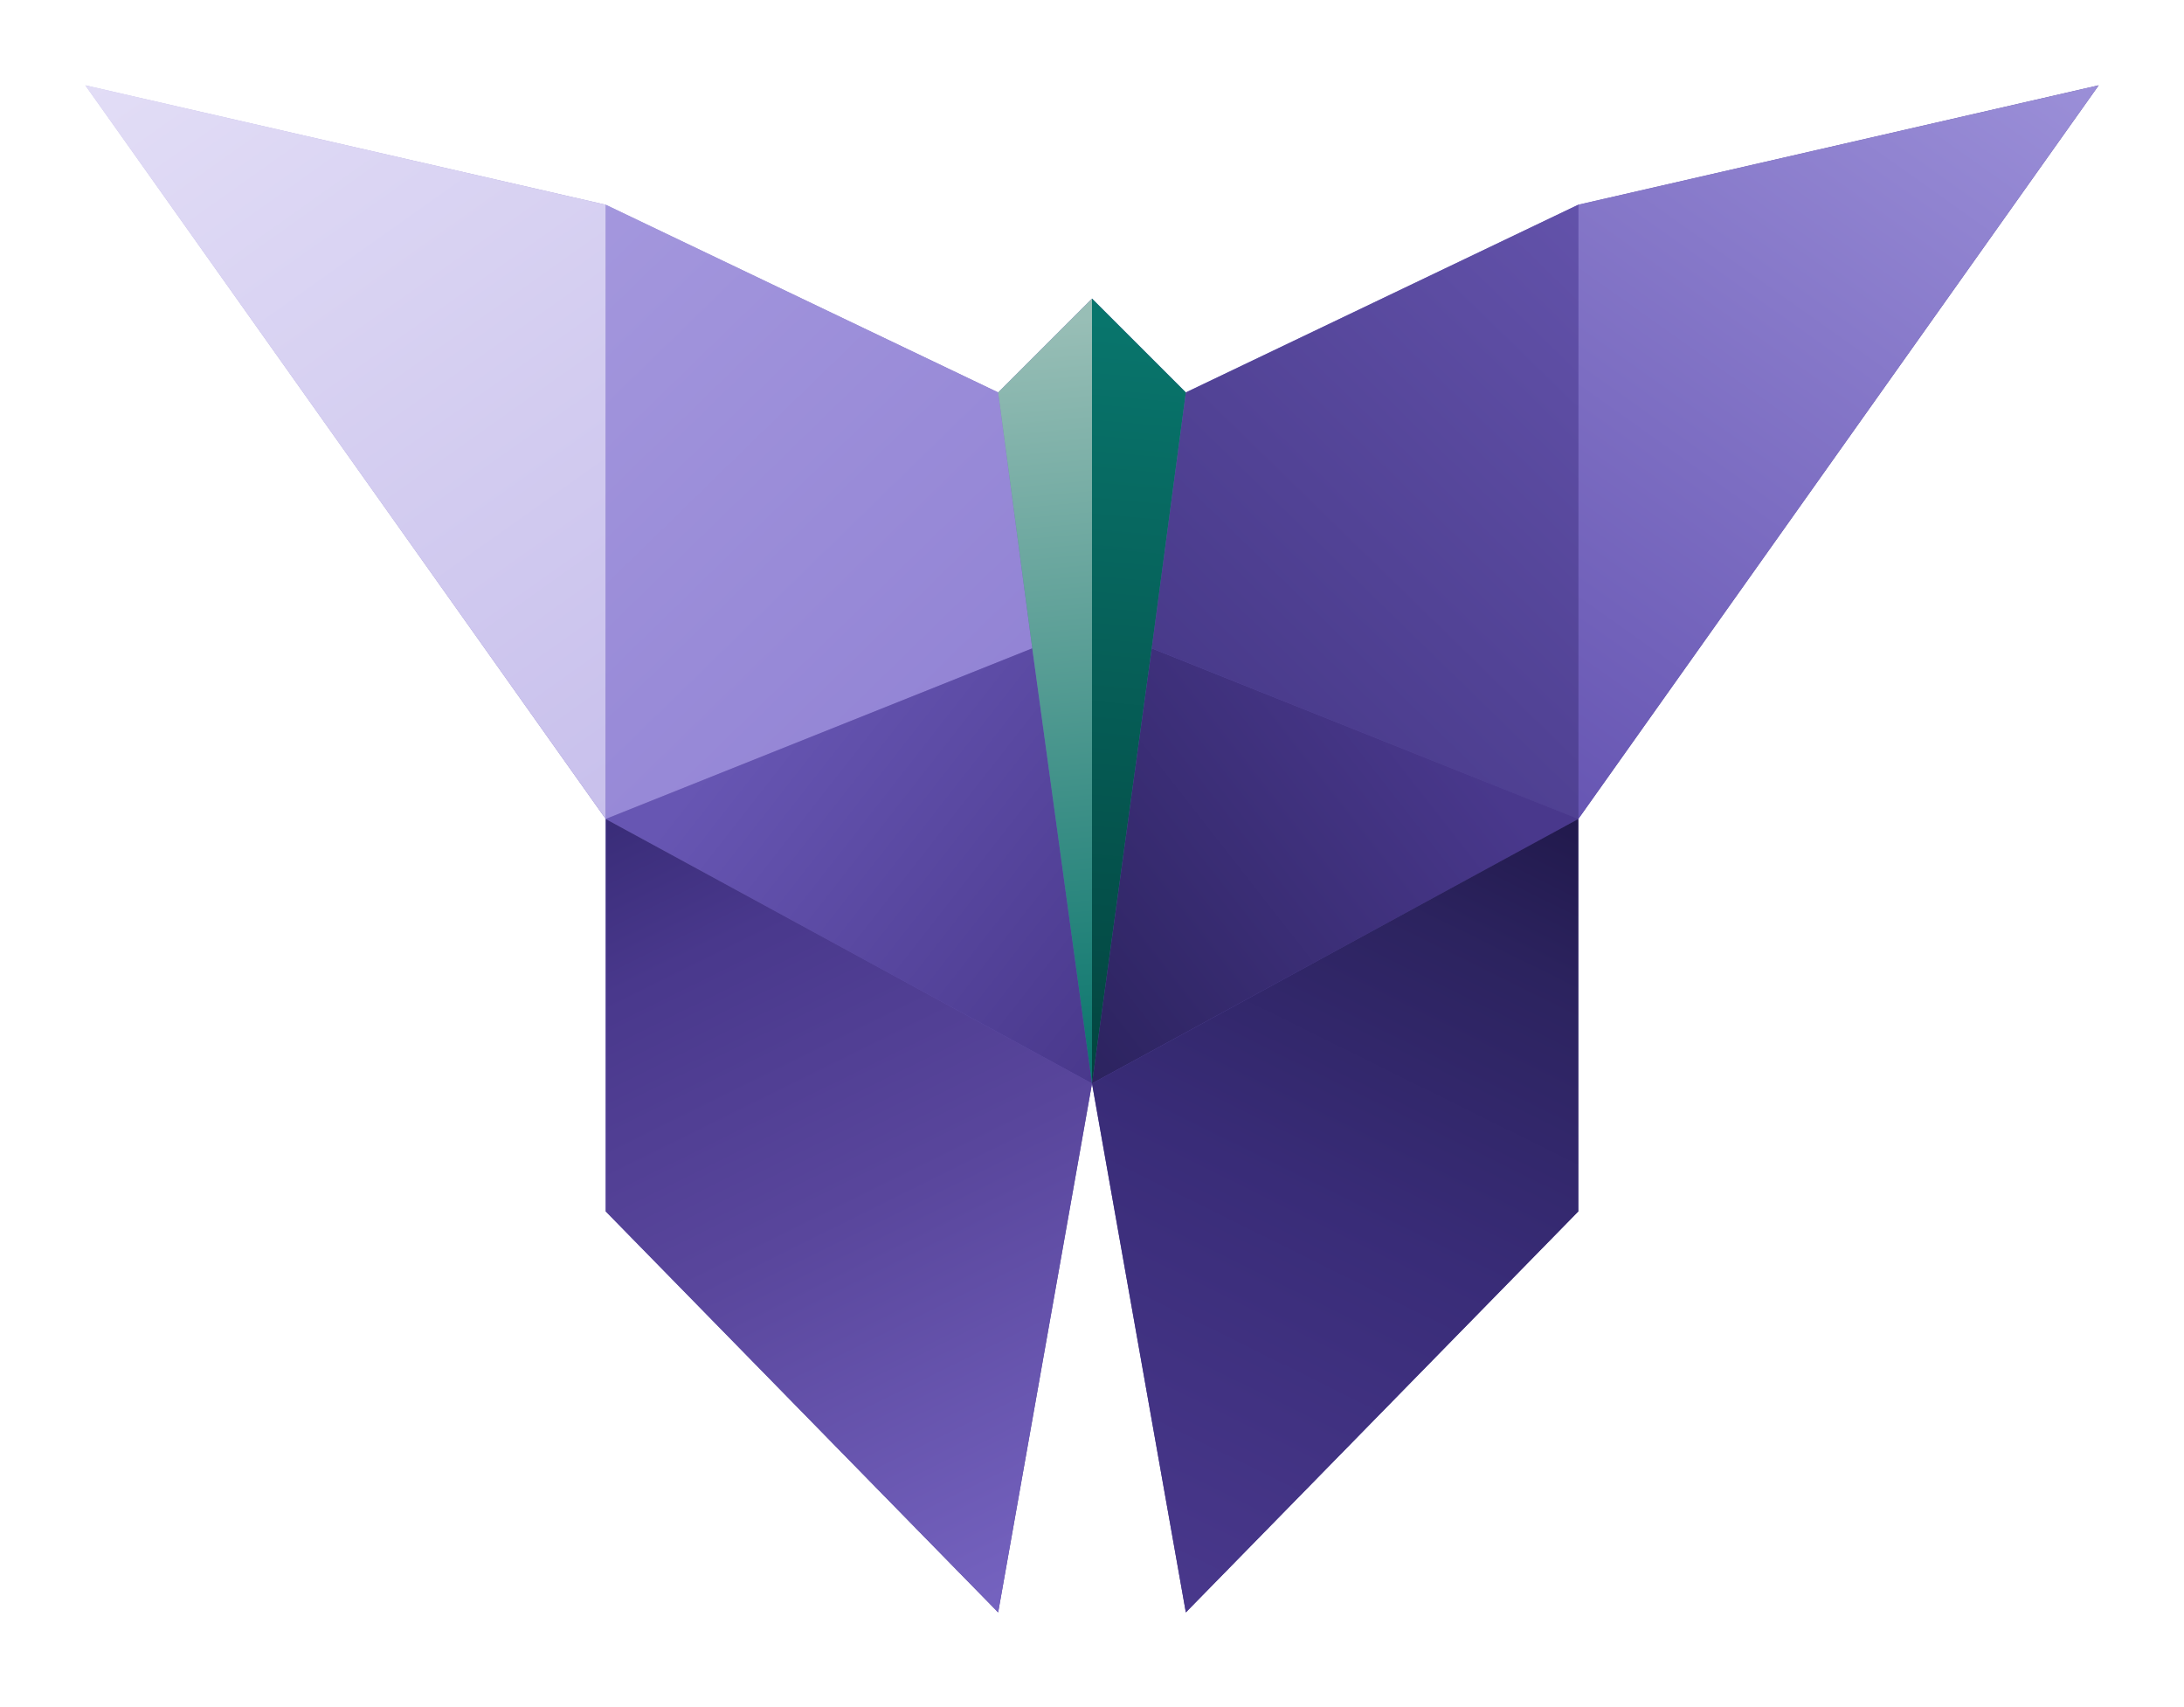
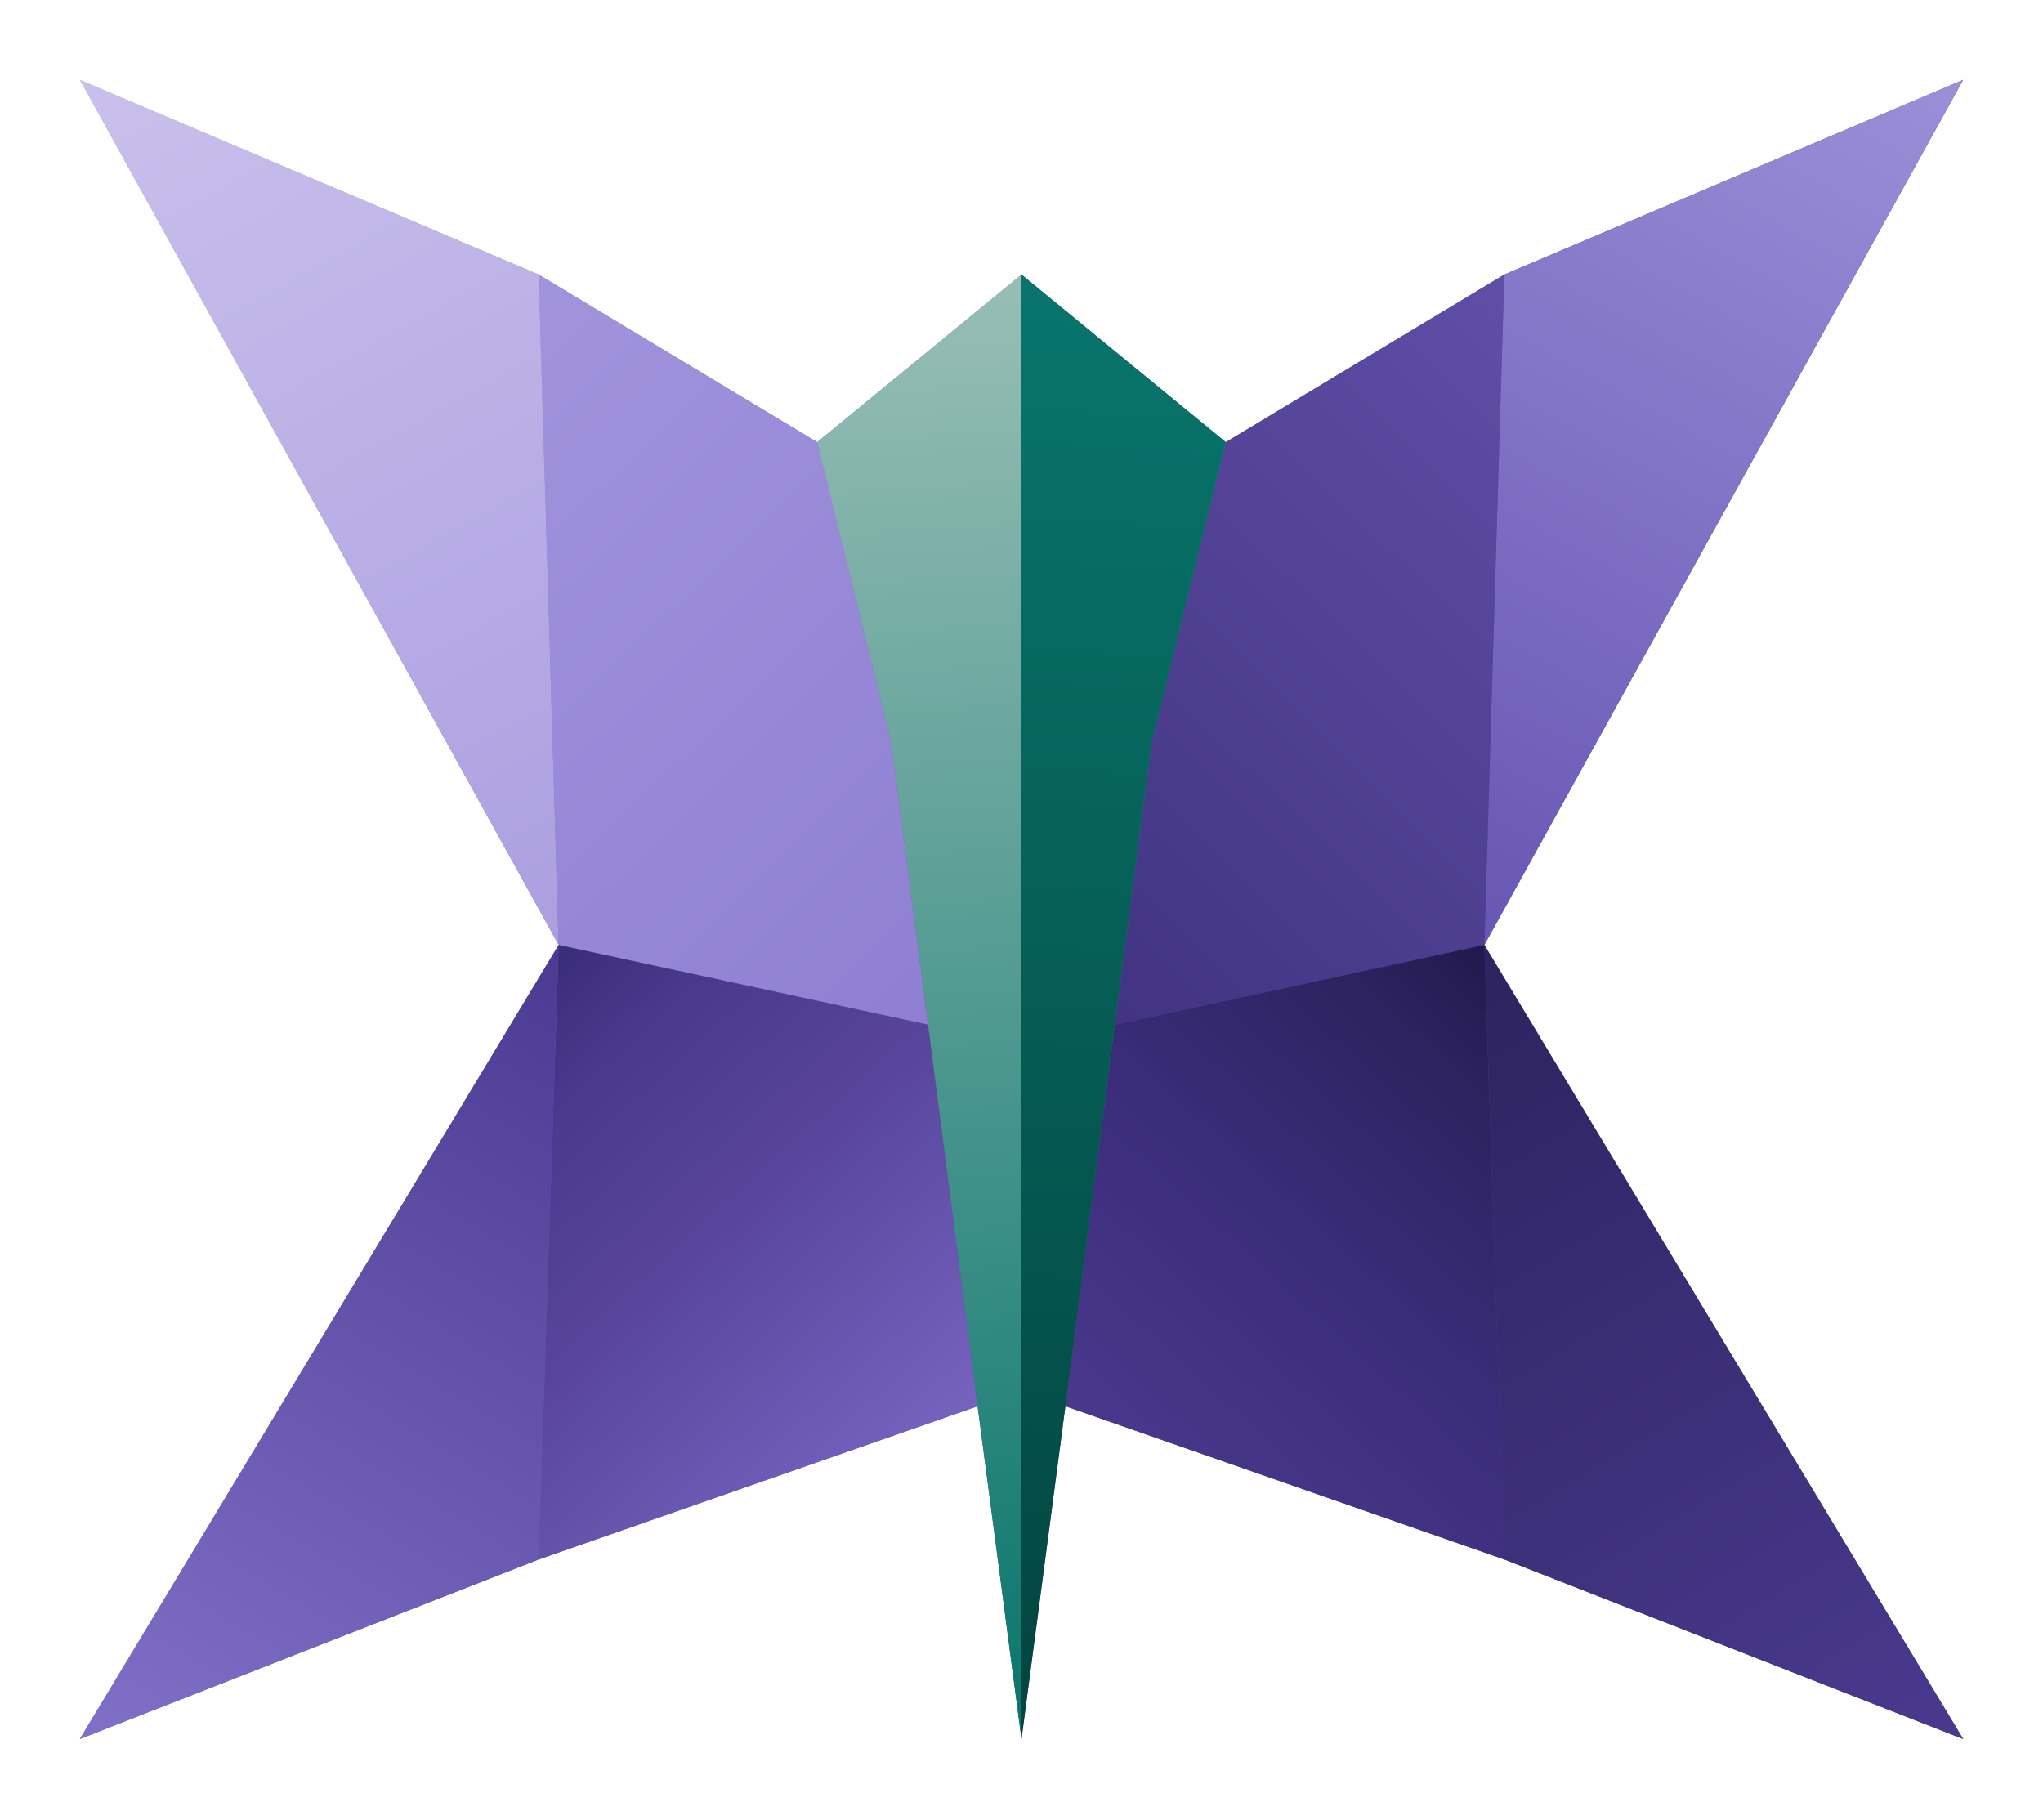
- <svg xmlns="http://www.w3.org/2000/svg" viewBox="0 0 256 200" role="img" aria-labelledby="title description">
+ <svg xmlns="http://www.w3.org/2000/svg" viewBox="0 0 256 228" role="img" aria-labelledby="title description">
  <defs>
    <clipPath id="silhouette">
-       <path d="M10 10 L71 24 L117 46 L128 35 L139 46 L185 24 L246 10 L185 96 L185 142 L139 189 L128 127 L117 189 L71 142 L71 96 Z" />
+       <path d="M10 10 L67.5 34.4 L102.4 55.4 L128 34.4 L153.6 55.4 L188.5 34.4 L246 10 L186 118.4 L246 217.9 L188.5 195.4 L133.5 176.2 L128 217.9 L122.5 176.2 L67.5 195.4 L10 217.9 L70 118.4 Z" />
    </clipPath>
-     <linearGradient id="silhouette-base" x1="18" y1="8" x2="238" y2="190" gradientUnits="userSpaceOnUse">
+     <linearGradient id="silhouette-base" x1="-10.6" y1="7.5" x2="266.6" y2="236.8" gradientUnits="userSpaceOnUse">
      <stop stop-color="#c8c0ec" />
      <stop offset=".48" stop-color="#6756b3" />
      <stop offset="1" stop-color="#2c235f" />
    </linearGradient>
-     <linearGradient id="upper-left" x1="14" y1="10" x2="128" y2="127" gradientUnits="userSpaceOnUse">
+     <linearGradient id="upper-left-outer" x1="10.0" y1="10.0" x2="70.0" y2="118.4" gradientUnits="userSpaceOnUse">
+       <stop stop-color="#c9c0ec" />
+       <stop offset="1" stop-color="#ab9fe0" />
+     </linearGradient>
+     <linearGradient id="upper-left" x1="-15.6" y1="10.0" x2="128.0" y2="157.4" gradientUnits="userSpaceOnUse">
      <stop stop-color="#afa4e3" />
      <stop offset="1" stop-color="#8979d0" />
    </linearGradient>
-     <linearGradient id="upper-left-outer" x1="10" y1="10" x2="71" y2="96" gradientUnits="userSpaceOnUse">
-       <stop stop-color="#e2ddf6" />
-       <stop offset="1" stop-color="#c8c0ec" />
+     <linearGradient id="upper-right-outer" x1="246.0" y1="10.0" x2="186.0" y2="118.4" gradientUnits="userSpaceOnUse">
+       <stop stop-color="#9b8fd8" />
+       <stop offset="1" stop-color="#6756b3" />
    </linearGradient>
-     <linearGradient id="upper-right" x1="242" y1="10" x2="128" y2="127" gradientUnits="userSpaceOnUse">
+     <linearGradient id="upper-right" x1="271.6" y1="10.0" x2="128.0" y2="157.4" gradientUnits="userSpaceOnUse">
      <stop stop-color="#7563c0" />
      <stop offset="1" stop-color="#392c78" />
    </linearGradient>
-     <linearGradient id="upper-right-outer" x1="246" y1="10" x2="185" y2="96" gradientUnits="userSpaceOnUse">
-       <stop stop-color="#9b8fd8" />
-       <stop offset="1" stop-color="#6756b3" />
+     <linearGradient id="lower-left-outer" x1="70.0" y1="118.4" x2="10.0" y2="217.9" gradientUnits="userSpaceOnUse">
+       <stop stop-color="#4a3a92" />
+       <stop offset="1" stop-color="#8070c8" />
    </linearGradient>
-     <linearGradient id="shoulder-left" x1="82" y1="91" x2="128" y2="127" gradientUnits="userSpaceOnUse">
-       <stop stop-color="#6756b3" />
-       <stop offset="1" stop-color="#49388c" />
-     </linearGradient>
-     <linearGradient id="shoulder-right" x1="174" y1="91" x2="128" y2="127" gradientUnits="userSpaceOnUse">
-       <stop stop-color="#49388c" />
-       <stop offset="1" stop-color="#2c235f" />
-     </linearGradient>
-     <linearGradient id="center-left" x1="120" y1="38" x2="128" y2="127" gradientUnits="userSpaceOnUse">
-       <stop stop-color="#98beb6" />
-       <stop offset="1" stop-color="#08756c" />
-     </linearGradient>
-     <linearGradient id="center-right" x1="136" y1="38" x2="128" y2="127" gradientUnits="userSpaceOnUse">
-       <stop stop-color="#08756c" />
-       <stop offset="1" stop-color="#03443f" />
-     </linearGradient>
-     <linearGradient id="lower-left" x1="71" y1="96" x2="117" y2="189" gradientUnits="userSpaceOnUse">
+     <linearGradient id="lower-left" x1="70.0" y1="118.4" x2="122.5" y2="176.2" gradientUnits="userSpaceOnUse">
      <stop stop-color="#392c78" />
      <stop offset=".18" stop-color="#49388c" />
      <stop offset=".52" stop-color="#59469c" />
      <stop offset="1" stop-color="#7563c0" />
    </linearGradient>
-     <linearGradient id="lower-right" x1="185" y1="96" x2="139" y2="189" gradientUnits="userSpaceOnUse">
+     <linearGradient id="lower-right-outer" x1="186.0" y1="118.4" x2="246.0" y2="217.9" gradientUnits="userSpaceOnUse">
+       <stop stop-color="#2c235f" />
+       <stop offset="1" stop-color="#4a3a8f" />
+     </linearGradient>
+     <linearGradient id="lower-right" x1="186.0" y1="118.4" x2="133.5" y2="176.2" gradientUnits="userSpaceOnUse">
      <stop stop-color="#21194c" />
      <stop offset=".18" stop-color="#2c235f" />
      <stop offset=".52" stop-color="#392c78" />
      <stop offset="1" stop-color="#49388c" />
    </linearGradient>
+     <linearGradient id="center-left" x1="115.4" y1="35.2" x2="128.0" y2="217.9" gradientUnits="userSpaceOnUse">
+       <stop stop-color="#98beb6" />
+       <stop offset="1" stop-color="#08756c" />
+     </linearGradient>
+     <linearGradient id="center-right" x1="140.6" y1="35.2" x2="128.0" y2="217.9" gradientUnits="userSpaceOnUse">
+       <stop stop-color="#08756c" />
+       <stop offset="1" stop-color="#03443f" />
+     </linearGradient>
  </defs>
-   <path d="M10 10 L71 24 L117 46 L128 35 L139 46 L185 24 L246 10 L185 96 L185 142 L139 189 L128 127 L117 189 L71 142 L71 96 Z" fill="url(#silhouette-base)" />
+   <path d="M10 10 L67.5 34.4 L102.4 55.4 L128 34.4 L153.6 55.4 L188.5 34.4 L246 10 L186 118.4 L246 217.9 L188.5 195.4 L133.5 176.2 L128 217.9 L122.5 176.2 L67.5 195.4 L10 217.9 L70 118.4 Z" fill="url(#silhouette-base)" />
  <g clip-path="url(#silhouette)">
-     <path d="M10 10 L71 24 L71 96 Z" fill="url(#upper-left-outer)" />
-     <path d="M71 24 L117 46 L121 76 L71 96 Z" fill="url(#upper-left)" />
-     <path d="M246 10 L185 24 L185 96 Z" fill="url(#upper-right-outer)" />
-     <path d="M185 24 L139 46 L135 76 L185 96 Z" fill="url(#upper-right)" />
-     <path d="M71 96 L121 76 L128 127 Z" fill="url(#shoulder-left)" />
-     <path d="M185 96 L135 76 L128 127 Z" fill="url(#shoulder-right)" />
-     <path d="M117 46 L128 31 L128 127 L121 76 Z" fill="url(#center-left)" />
-     <path d="M139 46 L128 31 L128 127 L135 76 Z" fill="url(#center-right)" />
-     <path d="M71 96 L128 127 L117 189 L71 142 Z" fill="url(#lower-left)" />
-     <path d="M185 96 L128 127 L139 189 L185 142 Z" fill="url(#lower-right)" />
+     <path d="M10 10 L67.5 34.4 L70 118.4 Z" fill="url(#upper-left-outer)" />
+     <path d="M67.5 34.4 L102.4 55.4 L111.7 93.2 L116.3 128.4 L70 118.4 Z" fill="url(#upper-left)" />
+     <path d="M246 10 L188.5 34.4 L186 118.4 Z" fill="url(#upper-right-outer)" />
+     <path d="M188.5 34.4 L153.6 55.4 L144.3 93.2 L139.7 128.4 L186 118.4 Z" fill="url(#upper-right)" />
+     <path d="M70 118.4 L67.5 195.4 L10 217.9 Z" fill="url(#lower-left-outer)" />
+     <path d="M70 118.4 L116.3 128.4 L122.5 176.2 L67.5 195.4 Z" fill="url(#lower-left)" />
+     <path d="M186 118.4 L188.5 195.4 L246 217.9 Z" fill="url(#lower-right-outer)" />
+     <path d="M186 118.4 L139.7 128.4 L133.5 176.2 L188.5 195.4 Z" fill="url(#lower-right)" />
+     <path d="M128 34.4 L102.4 55.4 L111.7 93.2 L116.3 128.4 L122.5 176.2 L128 217.9 Z" fill="url(#center-left)" />
+     <path d="M128 34.4 L153.6 55.4 L144.3 93.2 L139.7 128.4 L133.5 176.2 L128 217.9 Z" fill="url(#center-right)" />
  </g>
</svg>
